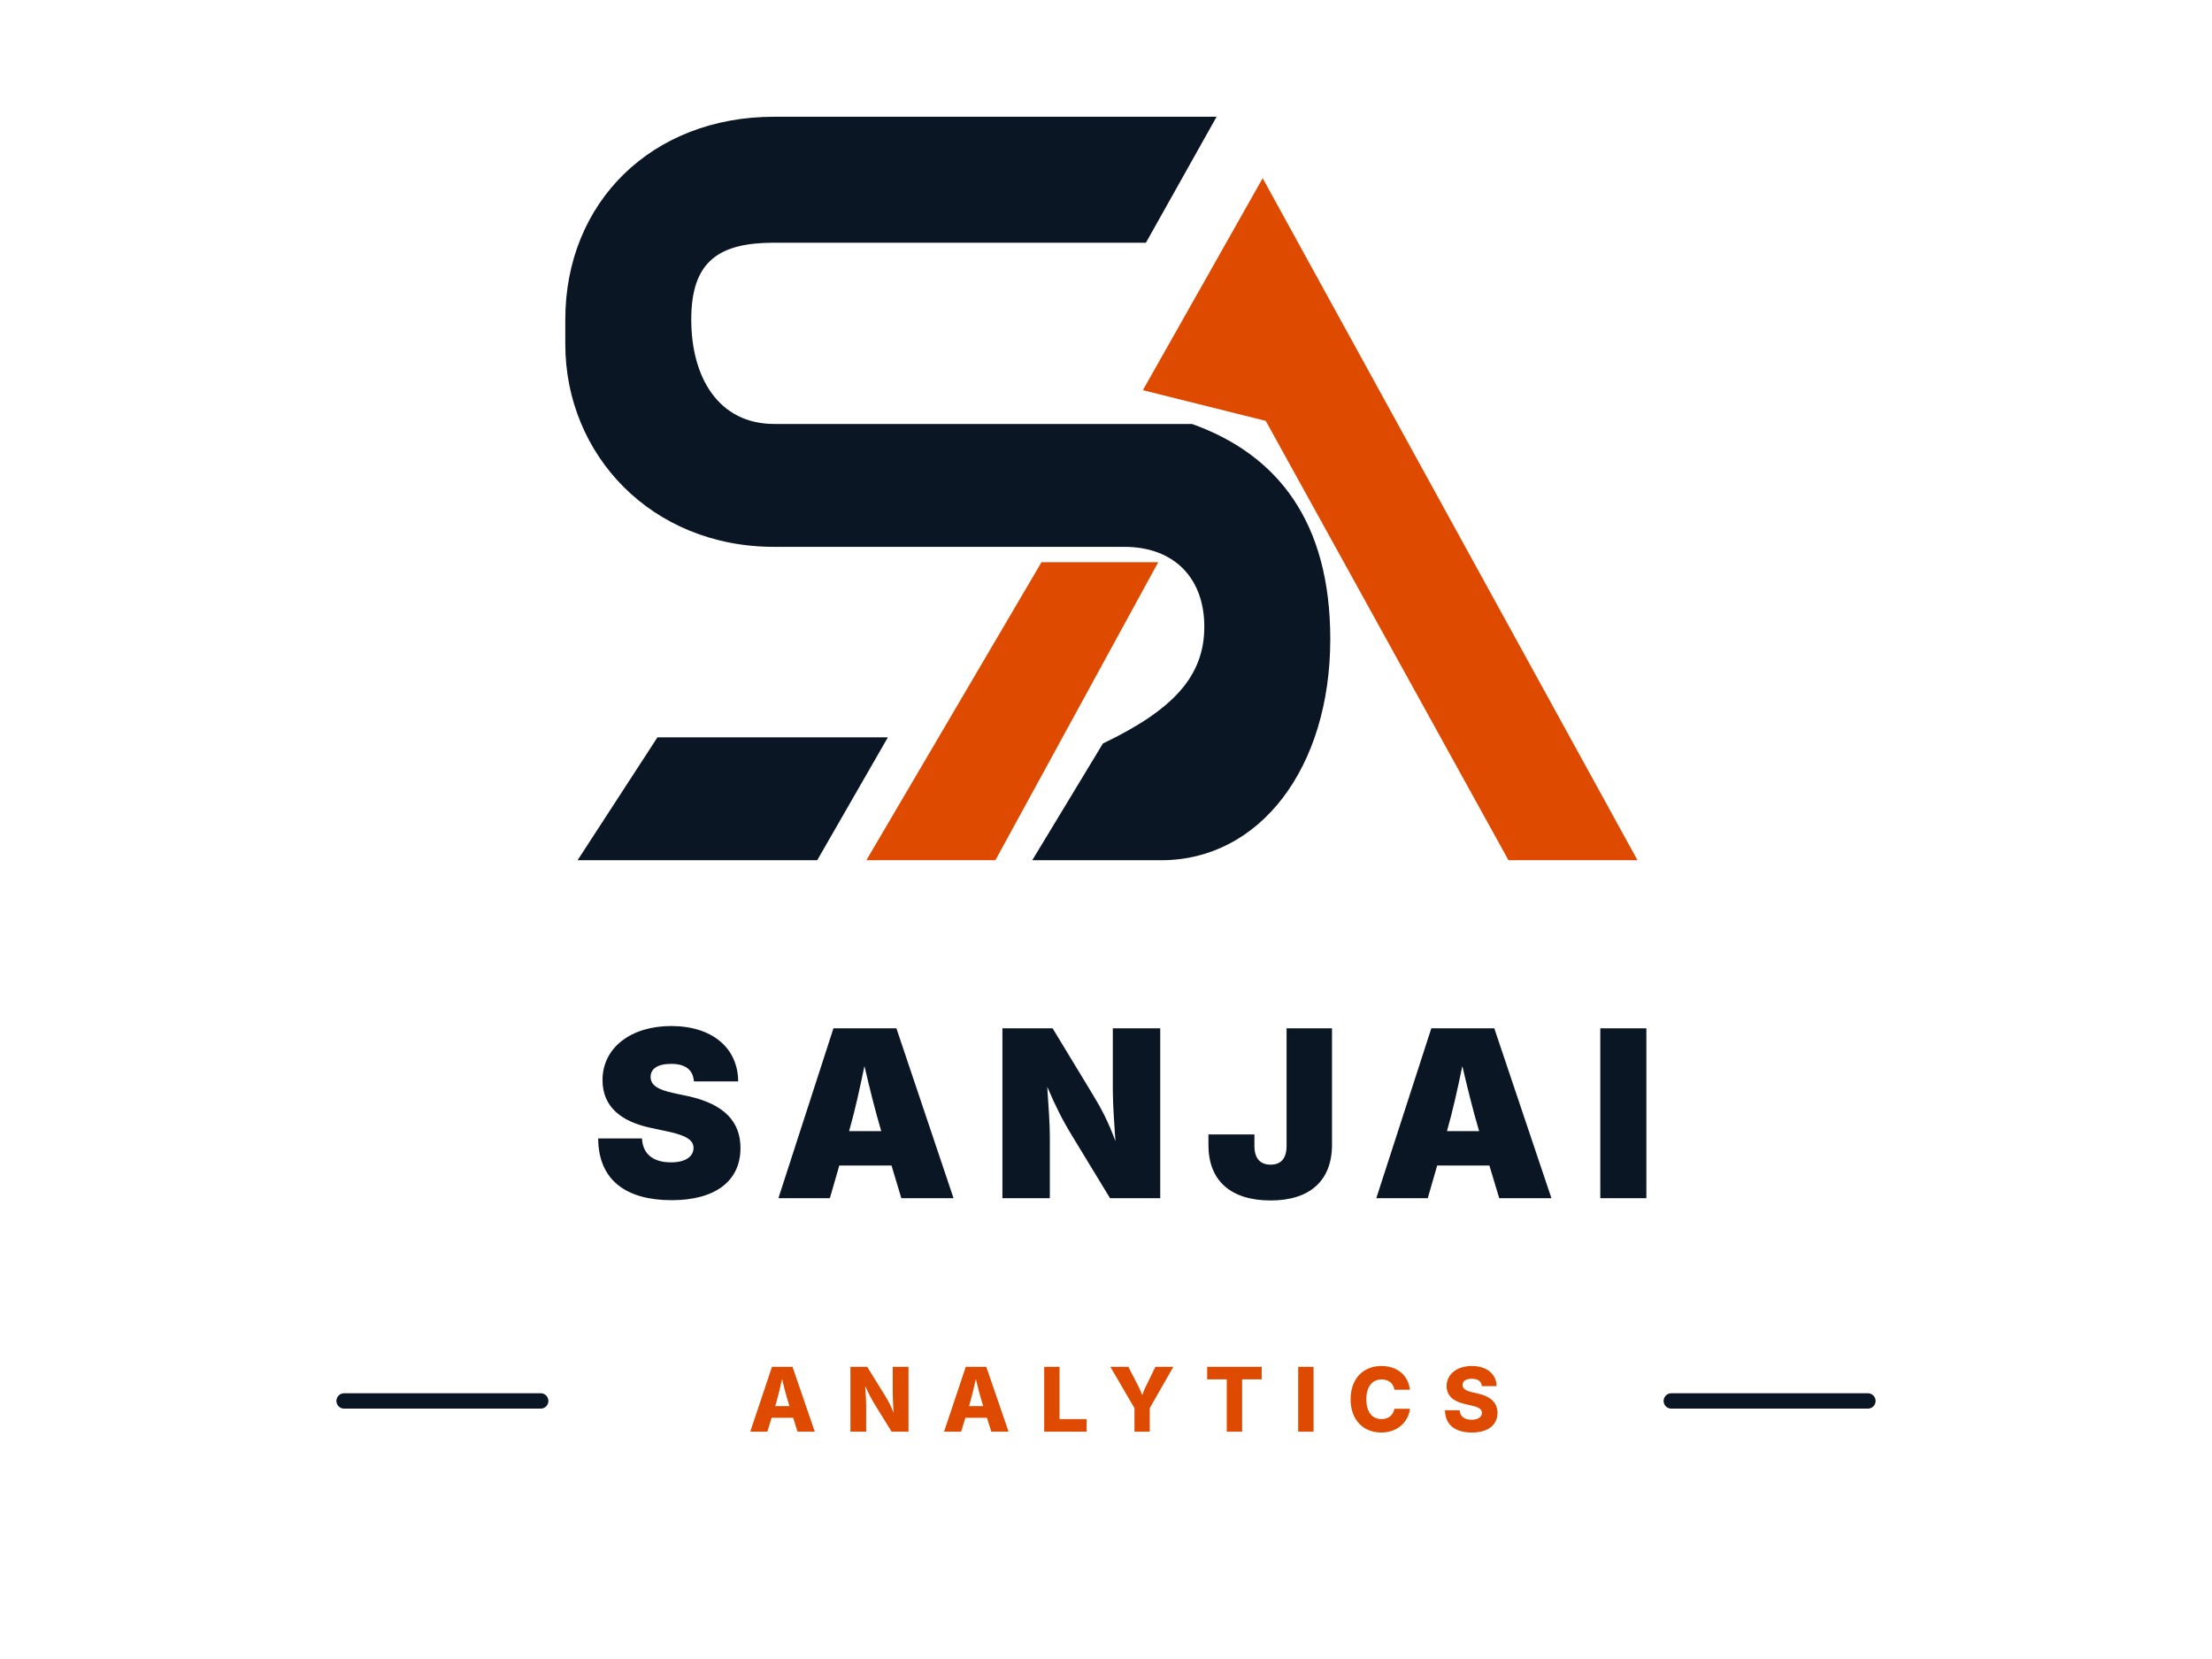
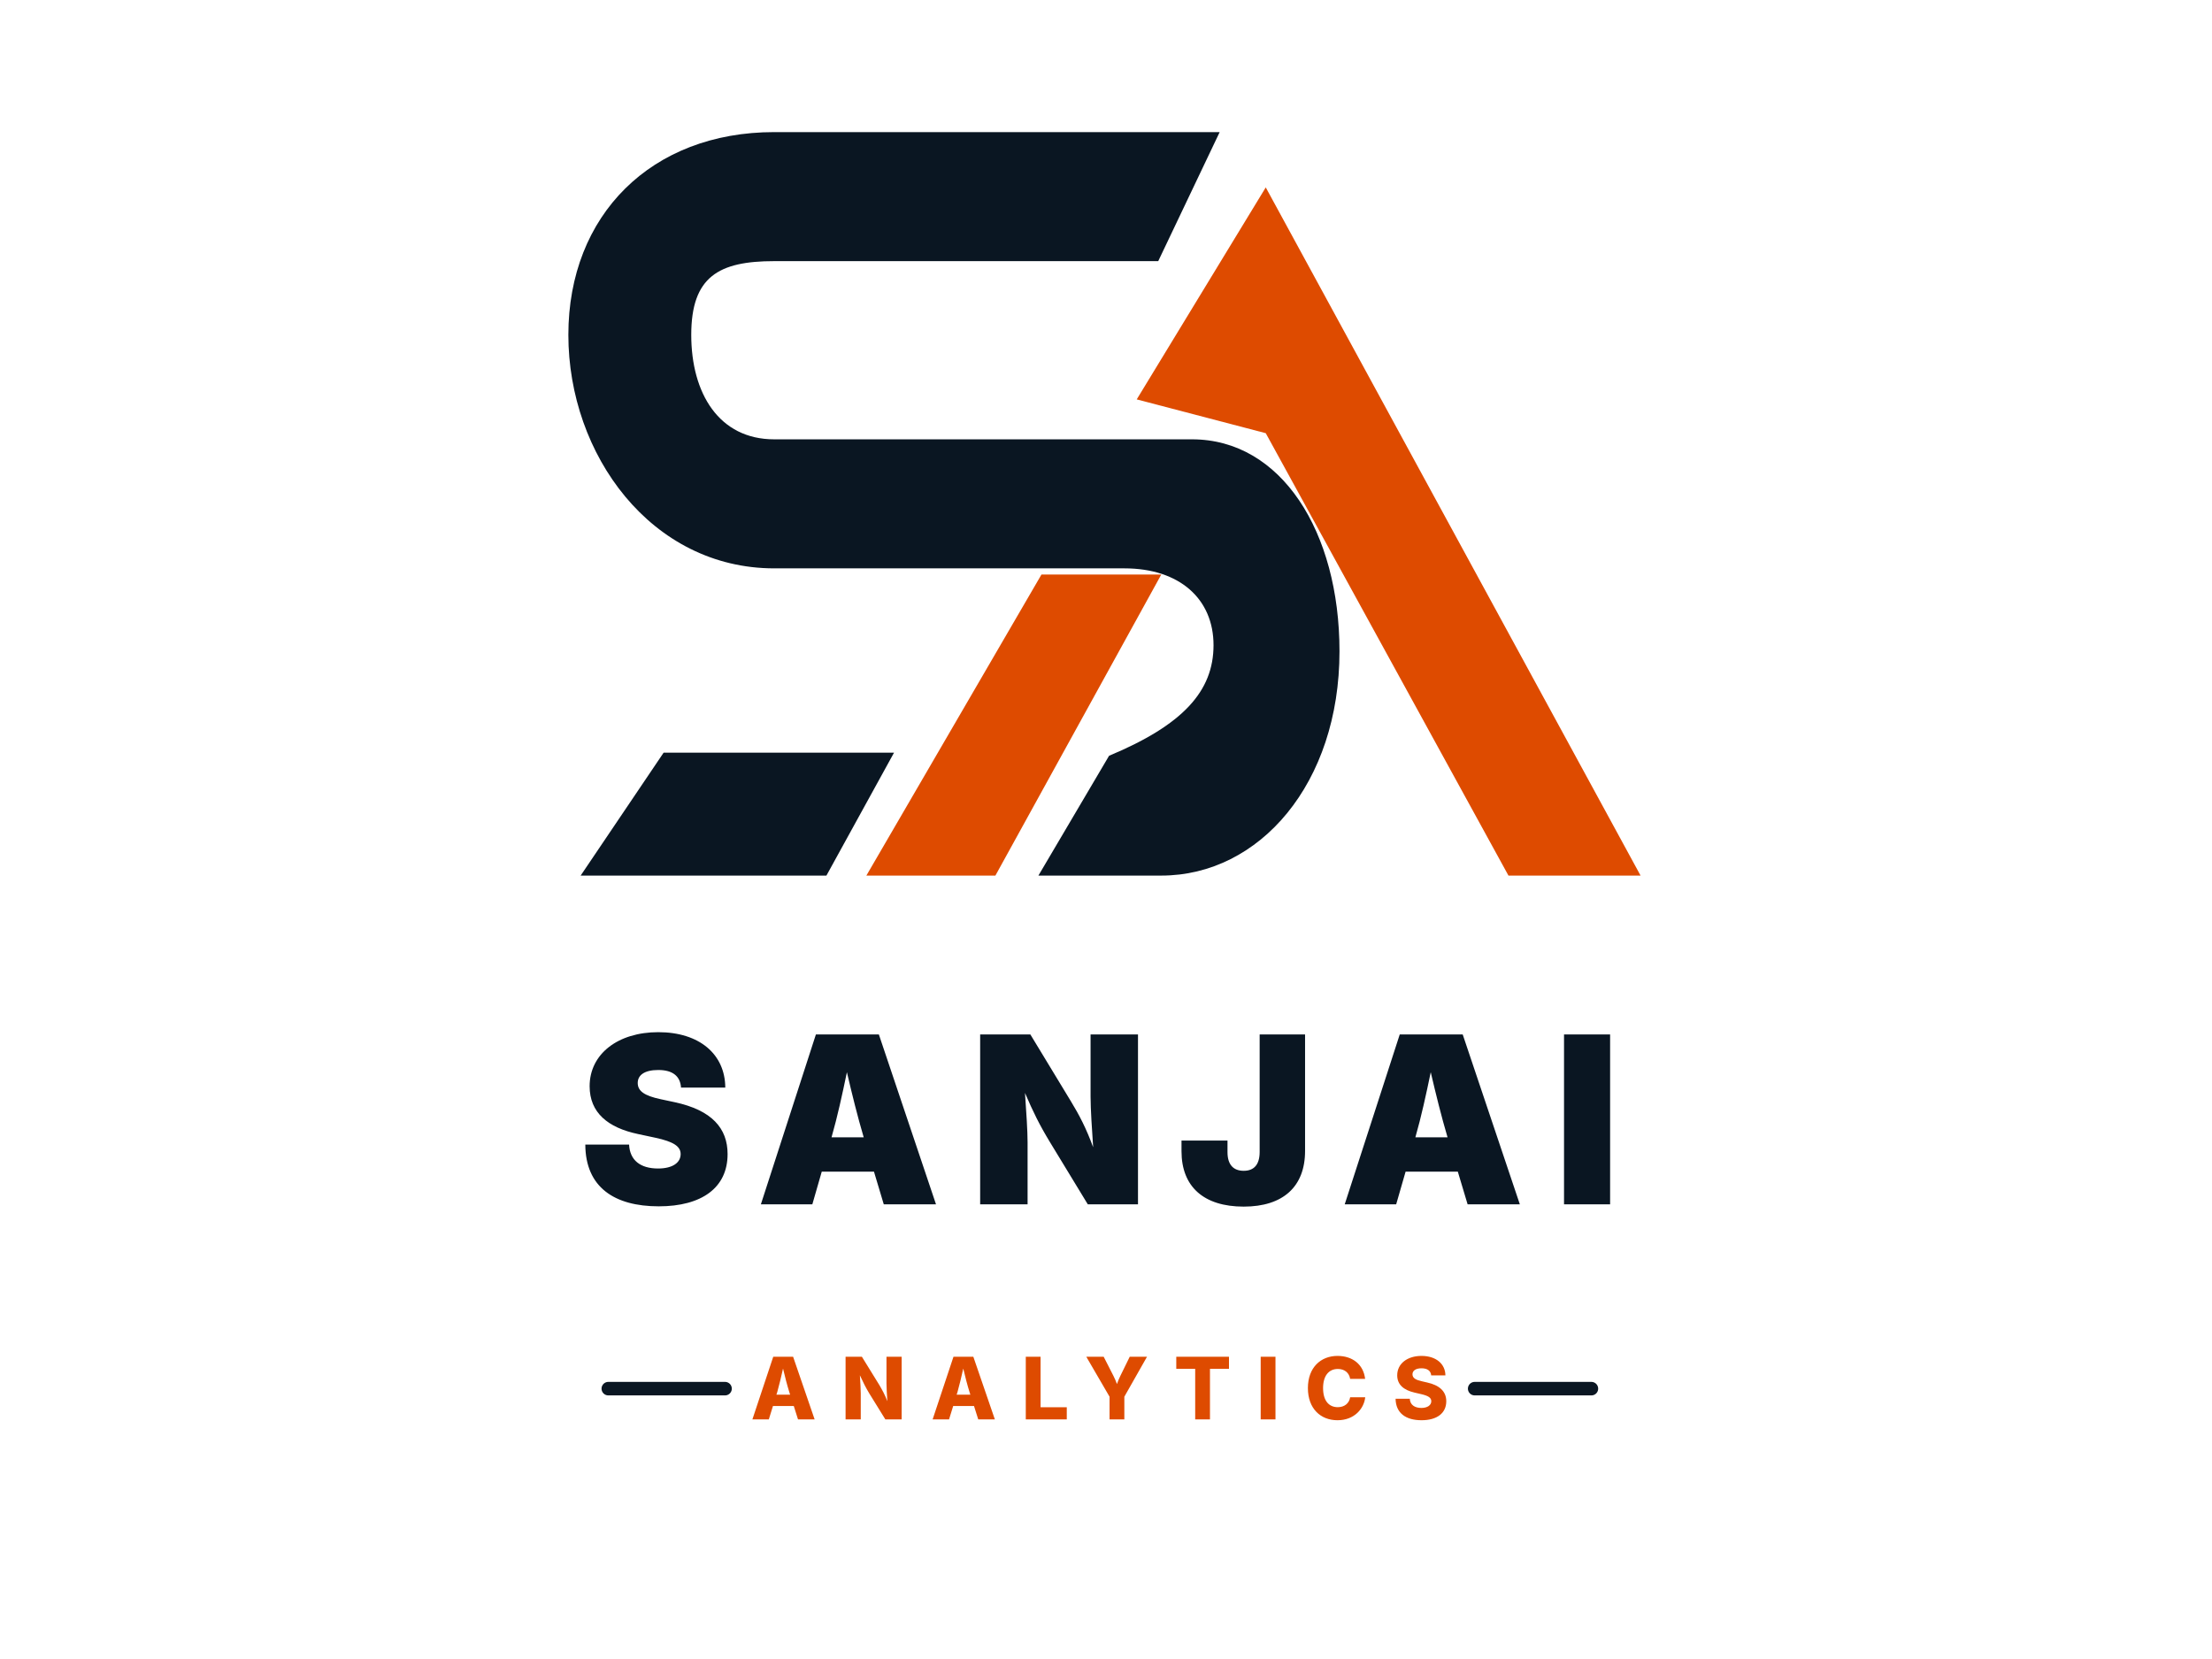
<svg xmlns="http://www.w3.org/2000/svg" viewBox="0 0 360 270" width="360" height="270" fill="none">
  <defs>
    <style>
-       .st-navy { fill: #0A1624; }
+       .st-navy { fill: #0A1622; }
      .st-orange { fill: #DE4B00; }
-       .st-line { stroke: #0A1624; stroke-width: 2.5; stroke-linecap: round; }
+       .st-line { stroke: #0A1622; stroke-width: 2.2; stroke-linecap: round; }
      .txt-sanjai {
-         font-family: -apple-system, BlinkMacSystemFont, "SF Pro Display", "Inter", "Montserrat", sans-serif;
+         font-family: -apple-system, BlinkMacSystemFont, "SF Pro Display", "Montserrat", "Segoe UI", sans-serif;
        font-size: 38px;
        font-weight: 900;
-         letter-spacing: 0.14em;
+         letter-spacing: 0.12em;
        text-anchor: middle;
-         fill: #0A1624;
+         fill: #0A1622;
      }
      .txt-analytics {
-         font-family: -apple-system, BlinkMacSystemFont, "SF Pro Text", "Inter", sans-serif;
-         font-size: 14.5px;
+         font-family: -apple-system, BlinkMacSystemFont, "SF Pro Text", "Segoe UI", sans-serif;
+         font-size: 14px;
        font-weight: 800;
-         letter-spacing: 0.32em;
+         letter-spacing: 0.28em;
        text-anchor: middle;
        fill: #DE4B00;
      }
      @media (prefers-color-scheme: dark) {
        .st-navy { fill: #F8FAFC; }
        .st-line { stroke: #F8FAFC; }
        .txt-sanjai { fill: #F8FAFC; }
        .st-orange { fill: #FF6A00; }
        .txt-analytics { fill: #FF6A00; }
      }
    </style>
  </defs>
-   <g transform="translate(91, 18)">
-     <path class="st-orange" d="M 114.5 11 L 175.5 122 L 154.5 122 L 115 50.5 L 95 45.5 Z" />
-     <path class="st-orange" d="M 78.5 73.5 L 97.5 73.5 L 71 122 L 50 122 Z" />
-     <path class="st-navy" d="M 107 1 L 35 1 C 15 1, 1 15, 1 34 L 1 38 C 1 56, 15 71, 35 71 L 92 71 C 100 71, 105 76, 105 84 C 105 92, 100 97.5, 88.5 103 L 77 122 L 98 122 C 114 122, 125.5 107, 125.5 86 C 125.5 67, 117 56, 103 51 L 35 51 C 26 51, 21.5 43.5, 21.5 34 C 21.5 24.5, 26 21.5, 35 21.5 L 95.5 21.5 Z" />
-     <path class="st-navy" d="M 16 102 L 53.5 102 L 42 122 L 3 122 Z" />
+   <g transform="translate(91, 20)">
+     <path class="st-orange" d="M 115 10.5 L 176 122.5 L 154.5 122.5 L 115 50.5 L 94 45 Z" />
+     <path class="st-orange" d="M 78.5 73.5 L 98 73.5 L 71 122.5 L 50 122.5 Z" />
+     <path class="st-navy" d="M 107.5 1.5 L 35 1.5 C 15 1.5, 1.5 15, 1.5 34.5 C 1.5 54, 15 72.5, 35 72.5 L 92 72.5 C 101 72.5, 106.5 77.5, 106.5 85 C 106.5 92.5, 101.5 98, 89.5 103 L 78 122.5 L 98 122.5 C 114 122.5, 127 107.5, 127 86 C 127 66.5, 117.5 51.5, 103 51.5 L 35 51.5 C 26 51.5, 21.5 44, 21.5 34.5 C 21.5 25, 26 22.5, 35 22.5 L 97.5 22.5 Z" />
+     <path class="st-navy" d="M 17 102.5 L 54.5 102.5 L 43.5 122.5 L 3.5 122.5 Z" />
  </g>
-   <text x="183" y="195" class="txt-sanjai">SANJAI</text>
-   <line x1="56" y1="228" x2="88" y2="228" class="st-line" />
-   <text x="183" y="233" class="txt-analytics">ANALYTICS</text>
-   <line x1="272" y1="228" x2="304" y2="228" class="st-line" />
+   <text x="179" y="196" class="txt-sanjai">SANJAI</text>
+   <line x1="99" y1="226" x2="118" y2="226" class="st-line" />
+   <text x="179" y="231" class="txt-analytics">ANALYTICS</text>
+   <line x1="240" y1="226" x2="259" y2="226" class="st-line" />
</svg>
